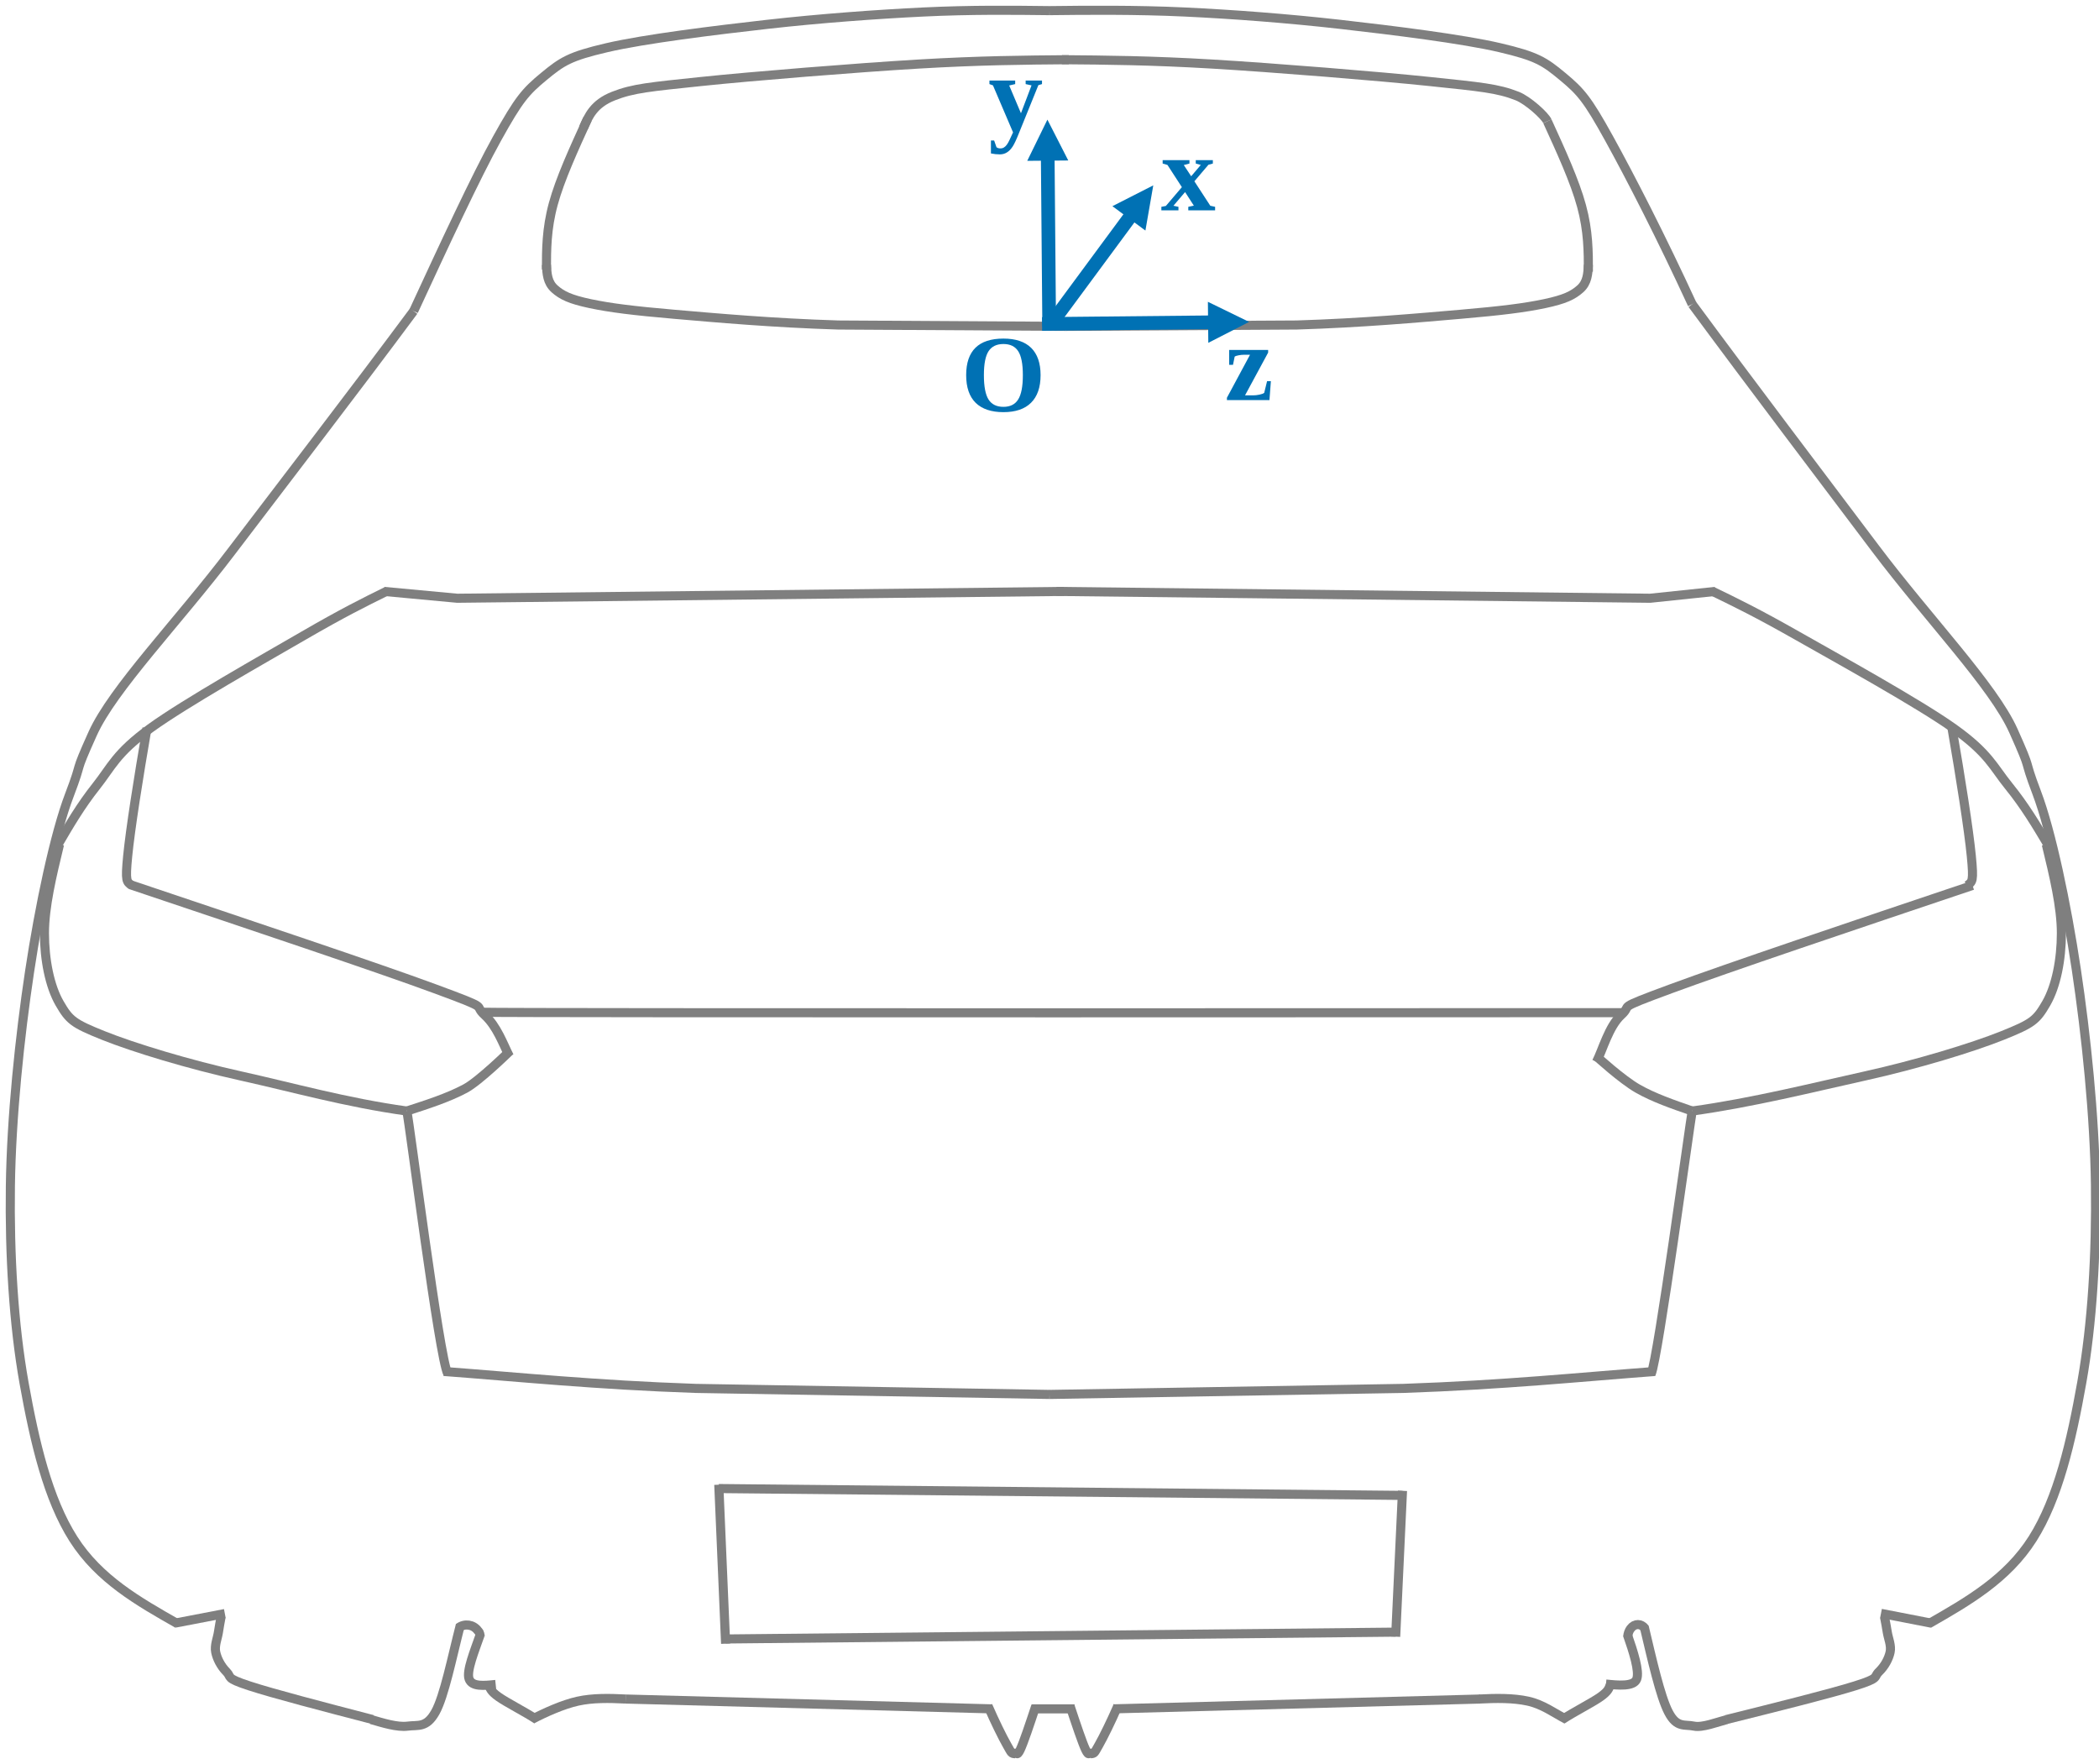
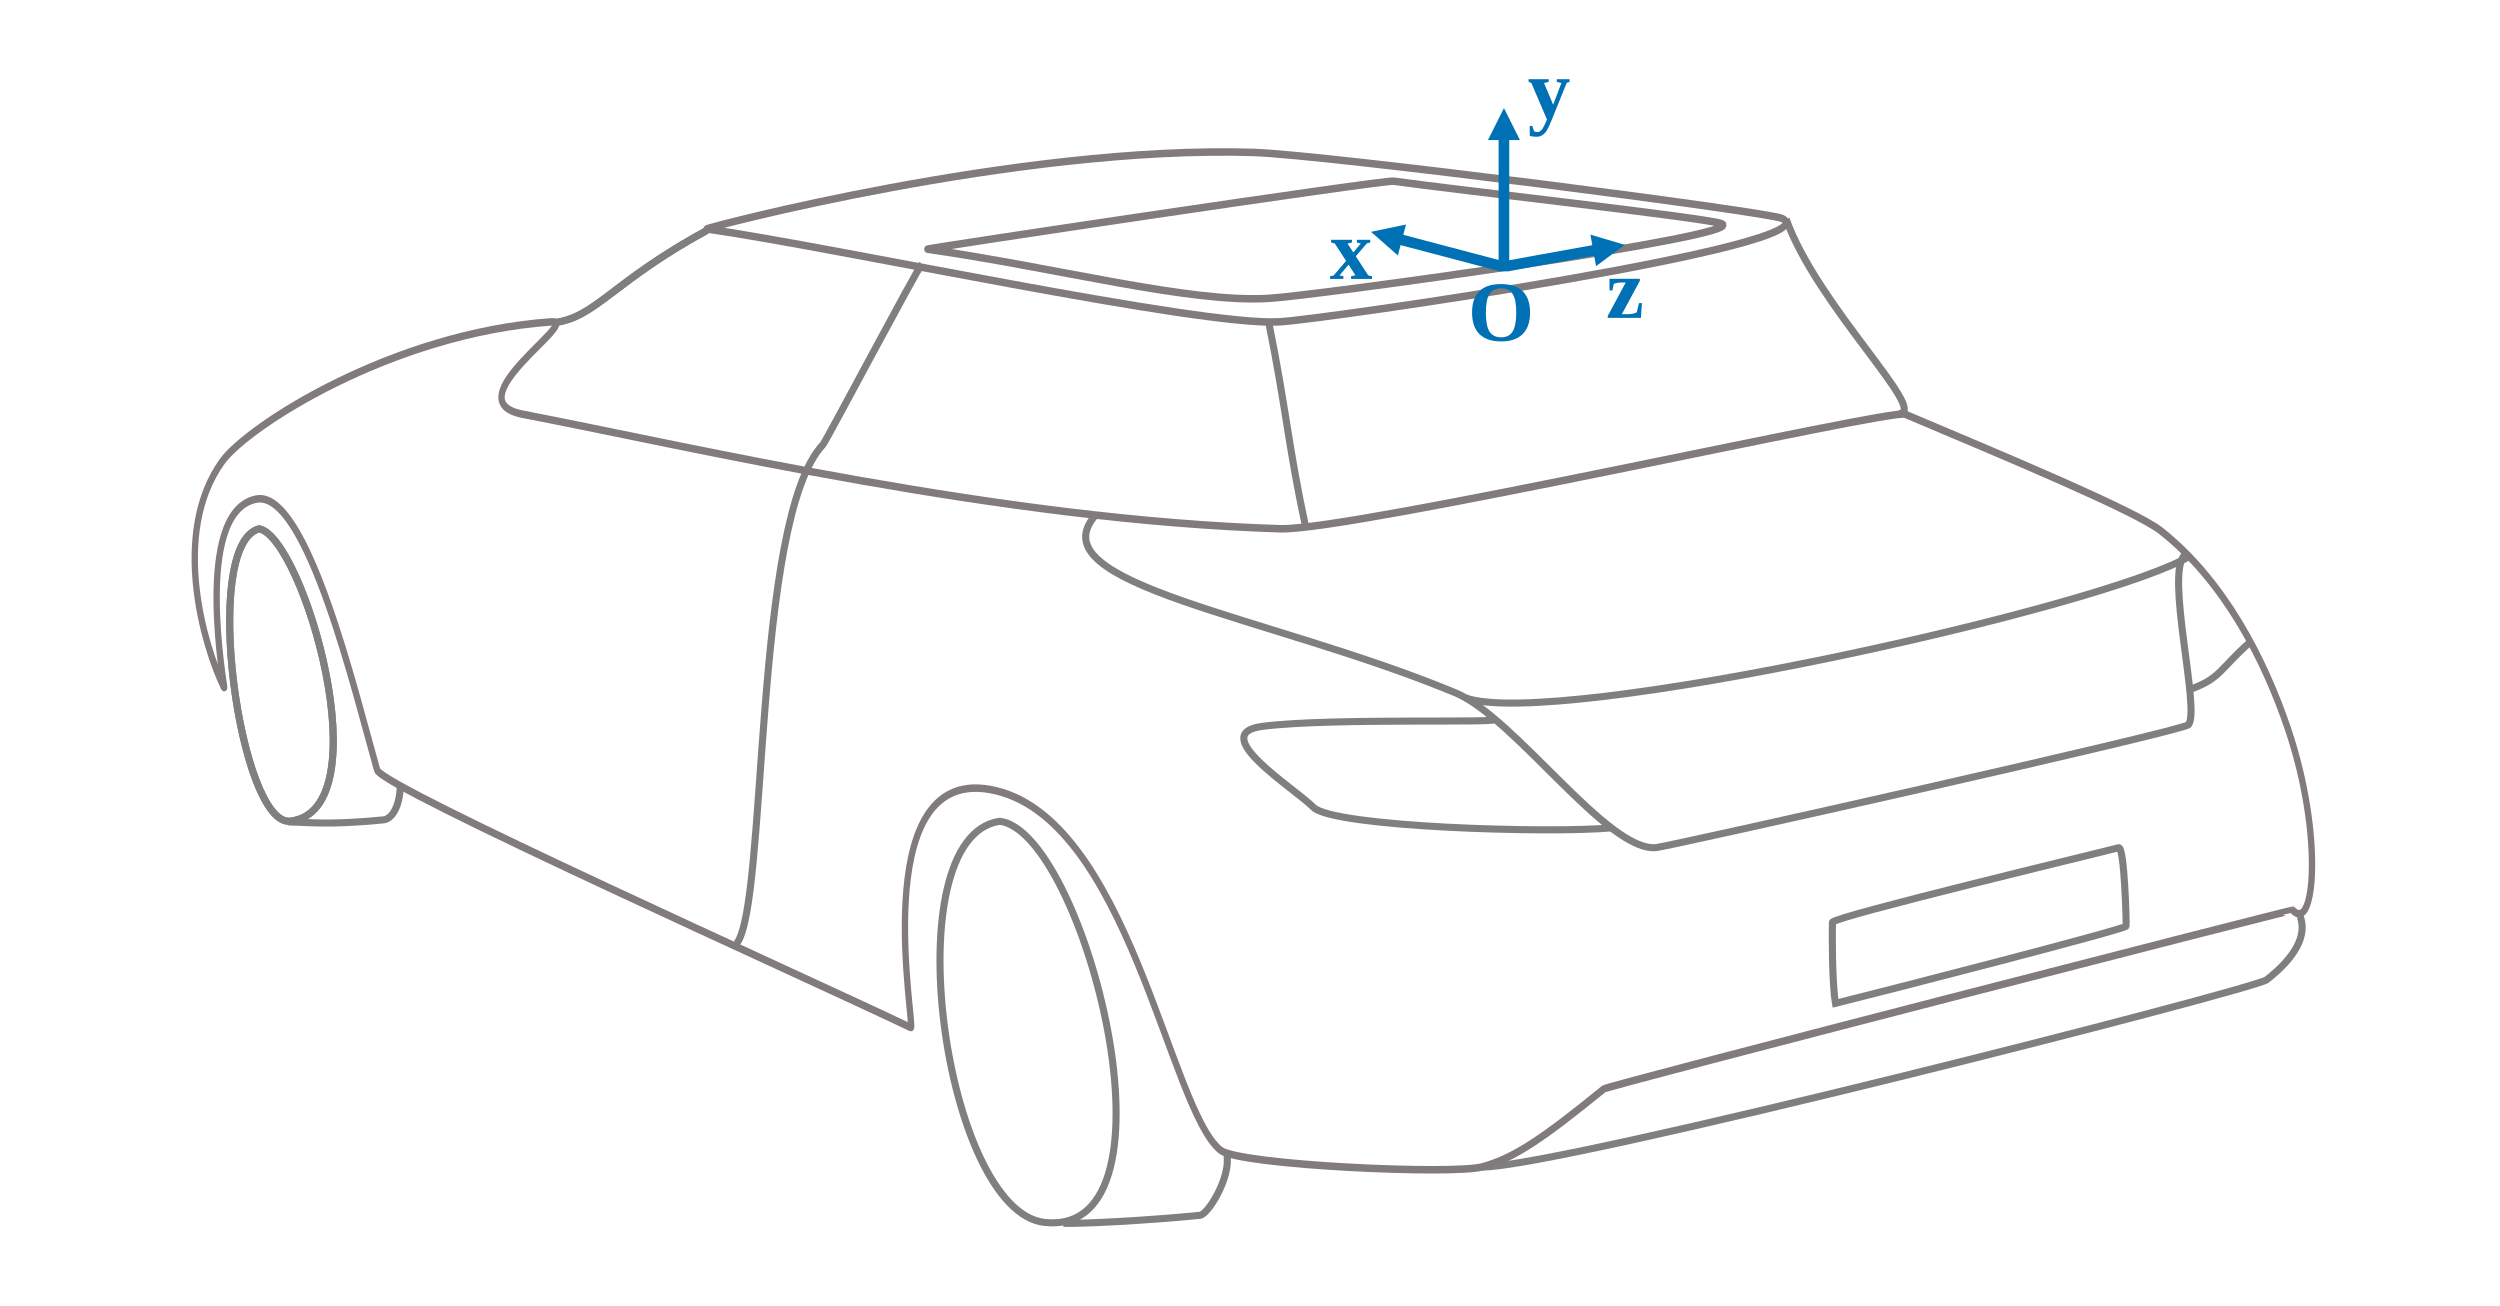
- <svg xmlns="http://www.w3.org/2000/svg" width="100%" height="100%" viewBox="0 0 307 258" version="1.1" xml:space="preserve" style="fill-rule:evenodd;clip-rule:evenodd;stroke-miterlimit:8;">
-   <g transform="matrix(1,0,0,1,-420,-247)">
-     <path d="M445.994,484.5C440.243,481.233 434.491,477.967 430.747,472.1C427.002,466.233 425.062,457.9 423.524,449.3C421.986,440.7 421.384,430.533 421.518,420.5C421.652,410.467 422.889,398.633 424.327,389.1C425.764,379.567 428.005,368.9 430.145,363.3C432.285,357.7 430.613,360.833 433.555,354.3C436.498,347.767 445.994,338 453.818,327.7C461.642,317.4 471.74,304.3 480.5,292.5" style="fill:none;stroke:rgb(127,127,127);stroke-width:1.33px;" />
-     <path d="M480.5,292.5C485.026,282.718 489.553,272.935 492.726,267.216C495.9,261.497 496.869,260.394 499.541,258.186C502.213,255.979 503.316,255.243 508.761,253.973C514.206,252.702 524.495,251.431 532.211,250.561C539.928,249.692 548.179,249.09 555.06,248.755C561.942,248.421 568.222,248.488 573.5,248.555" style="fill:none;stroke:rgb(127,127,127);stroke-width:1.33px;" />
-     <g transform="matrix(1,0,0,1,2.42253,-28.7676)">
-       <path d="M573.5,323.5L540.188,323.304C530.646,323.011 522.301,322.261 516.251,321.739C510.2,321.217 506.809,320.793 503.883,320.174C500.958,319.554 499.761,318.967 498.697,318.022C497.633,317.076 497.567,315.788 497.5,314.5" style="fill:none;stroke:rgb(127,127,127);stroke-width:1.33px;" />
+ <svg xmlns="http://www.w3.org/2000/svg" width="100%" height="100%" viewBox="0 0 469 245" version="1.1" xml:space="preserve" style="fill-rule:evenodd;clip-rule:evenodd;stroke-miterlimit:8;">
+   <g transform="matrix(1,0,0,1,-540,-350)">
+     <g transform="matrix(1,0,0,1,-1.13687e-13,35.6323)">
+       <g id="arrow-black">
+             </g>
+       <g transform="matrix(1,0,0,1,120,67.3677)">
+         <path d="M523.881,307.549C531.829,306.563 534.301,300.155 552.584,290.264" style="fill:none;stroke:rgb(127,127,127);stroke-width:1.33px;" />
+       </g>
+       <g transform="matrix(1,0,0,1,120,67.3677)">
+         <path d="M523.881,307.549C531.829,306.563 535.237,299.583 553.52,289.692" style="fill:none;stroke:rgb(127,127,127);stroke-width:1.33px;" />
+       </g>
+       <g transform="matrix(1,0,0,1,120,67.3677)">
+         <path d="M665.002,346.132C661.697,330.923 661.331,323.868 658.028,307.549" style="fill:none;stroke:rgb(127,127,127);stroke-width:1.33px;" />
+       </g>
+       <g transform="matrix(1,0,0,1,231.46,197.642)">
+         <path d="M586.524,335.658C600.358,335.875 731.416,302.361 733.768,300.531C739.058,296.415 741.388,292.25 740.059,288.664" style="fill:none;stroke:rgb(127,127,127);stroke-width:1.33px;" />
+       </g>
+       <g transform="matrix(1,0,0,1,231.46,197.642)">
+         <path d="M446.716,293.754C452.584,286.544 449.688,214.196 462.929,200.13C463.474,199.55 480.833,166.74 481.439,166.362" style="fill:none;stroke:rgb(127,127,127);stroke-width:1.33px;" />
+       </g>
+       <g transform="matrix(1,0,0,1,231.46,197.642)">
+         <path d="M718.405,220.842C714.656,224.163 721.384,249.969 719.089,252.684C718.091,253.865 622.027,275.406 619.317,275.724C610.235,276.789 592.829,251.356 581.54,246.679C546.476,232.15 502.789,226.402 514.011,213.418" style="fill:none;stroke:rgb(127,127,127);stroke-width:1.33px;" />
+       </g>
+       <g transform="matrix(1,0,0,1,231.46,197.642)">
+         <path d="M583.506,247.666C600.464,253.616 704.289,230.464 719.579,220.91" style="fill:none;stroke:rgb(127,127,127);stroke-width:1.33px;" />
+       </g>
+       <g transform="matrix(1,0,0,1,231.46,197.642)">
+         <path d="M652.883,304.953C652.231,301.341 652.242,291.75 652.307,289.749C652.34,288.721 703.106,276.55 705.987,275.757C707.104,275.449 707.469,290.265 707.397,290.469C707.183,291.077 662.076,302.671 652.883,304.953Z" style="fill:none;stroke:rgb(127,127,127);stroke-width:1.33px;" />
+       </g>
+       <g transform="matrix(1,0,0,1,231.46,197.642)">
+         <path d="M730.547,237.283C725.042,242.155 725.089,243.997 719.579,245.985" style="fill:none;stroke:rgb(127,127,127);stroke-width:1.33px;" />
+       </g>
+       <g transform="matrix(1,0,0,1,231.46,197.642)">
+         <path d="M588.387,251.594C592.862,252.505 558.279,251.309 545.35,252.994C534.808,254.368 551.294,264.525 554.937,268.177C558.657,271.906 599.189,273.087 610.827,272.039" style="fill:none;stroke:rgb(127,127,127);stroke-width:1.33px;" />
+       </g>
+       <g transform="matrix(1,0,0,1,231.46,197.642)">
+         <path d="M508.036,346.23C512.173,346.291 523.338,345.723 533.639,344.723C535.179,344.574 539.431,337.623 538.718,333.412" style="fill:none;stroke:rgb(127,127,127);stroke-width:1.33px;" />
+       </g>
+       <g transform="matrix(1,0,0,1,86.0608,122.336)">
+         <path d="M508.036,346.23C512.173,346.291 515.562,346.841 525.864,345.841C527.404,345.692 528.925,343.5 529.045,339.393" style="fill:none;stroke:rgb(127,127,127);stroke-width:1.33px;" />
+       </g>
+       <g transform="matrix(1,0,0,1,57.8686,156.654)">
+         <path d="M530.724,256.918C519.645,259.96 527.201,312.928 536.63,311.764C554.017,309.618 538.935,258.276 530.724,256.918Z" style="fill:none;stroke:rgb(127,127,127);stroke-width:1.33px;" />
+       </g>
+       <g transform="matrix(1,0,0,1,57.8686,156.654)">
+         <path d="M530.724,256.918C519.645,259.96 527.201,312.928 536.63,311.764C554.017,309.618 538.935,258.276 530.724,256.918Z" style="fill:none;stroke:rgb(127,127,127);stroke-width:1.33px;" />
+       </g>
+       <g transform="matrix(1,0,0,1,205.707,211.519)">
+         <path d="M521.817,256.918C501.614,259.96 511.434,330.284 530.33,332.185C557.285,334.895 537.631,258.711 521.817,256.918Z" style="fill:none;stroke:rgb(127,127,127);stroke-width:1.33px;" />
+       </g>
+       <g transform="matrix(1,0,0,1,120,67.3677)">
+         <path d="M776.23,324.581C782.093,324.463 760.778,304.232 755.078,288.084" style="fill:none;stroke:rgb(127,127,127);stroke-width:1.33px;" />
+       </g>
+       <g id="arrow-black1" transform="matrix(-0.843561,0,0,1,1167,-13.5646)">
+         <path d="M413.544,546.823C420.064,548.363 467.496,546.518 471.788,543.741C483.272,536.311 492.313,480.525 523.25,476.016C550.773,472.004 539.572,521.174 540.721,520.71C564.677,511.042 658.285,475.695 659.406,472.382C664.123,458.444 675.007,419.61 686.329,421.569C700.56,424.03 693.126,457.498 693.43,456.97C698.015,449.004 705.299,427.892 693.842,414.477C688.273,407.956 656.243,390.423 620.656,388.314C613.842,387.911 642.638,403.092 627.048,405.638C588.607,411.915 520.545,425.509 458.567,427.13C442.802,427.542 322.575,404.576 319.596,405.638C297.703,413.443 268.397,423.739 262.717,427.518C248.758,436.806 239.735,451.464 234.414,464.78C226.526,484.521 228.508,503.154 233.381,498.69C233.546,498.539 385.653,531.563 386.615,532.224C400.031,541.428 406.424,545.141 413.544,546.823Z" style="fill:none;stroke:rgb(129,123,123);stroke-width:1.41px;stroke-linejoin:round;stroke-miterlimit:1.5;" />
+       </g>
+       <g id="arrow-black2" transform="matrix(-0.843561,0,0,1,1167,-13.5646)">
+         <path d="M458.697,388.307C476.445,389.184 557.138,374.384 586.101,370.879C586.808,370.793 516.986,355.154 464.537,356.526C448.771,356.938 349.776,367.685 346.894,368.924C335.303,373.905 448.153,387.786 458.697,388.307Z" style="fill:none;stroke:rgb(129,123,123);stroke-width:1.41px;stroke-linejoin:round;stroke-miterlimit:1.5;" />
+         <path d="M461.172,383.912C478.92,384.789 508.073,378.182 537.035,374.677C537.742,374.592 435.539,361.656 433.341,361.92C420.133,363.508 363.276,368.829 360.307,369.913C354.186,372.147 450.628,383.391 461.172,383.912Z" style="fill:none;stroke:rgb(129,123,123);stroke-width:1.41px;stroke-linejoin:round;stroke-miterlimit:1.5;" />
+       </g>
    </g>
-     <g transform="matrix(1,0,0,1,2.42254,-29.0704)">
-       <path d="M503.5,293.5C501.5,297.883 499.5,302.233 498.5,305.9C497.5,309.567 497.5,312.617 497.5,315.5" style="fill:none;stroke:rgb(127,127,127);stroke-width:1.33px;" />
-     </g>
-     <g transform="matrix(1,0,0,1,1.8169,-28.7676)">
-       <path d="M503.5,294.5C504.267,292.727 505.033,290.954 507.9,289.819C510.767,288.684 513.267,288.472 520.7,287.692C528.133,286.911 543.533,285.67 552.5,285.138C561.467,284.607 567.983,284.553 574.5,284.5" style="fill:none;stroke:rgb(127,127,127);stroke-width:1.33px;" />
-     </g>
-     <path d="M445.603,484.397L452.884,482.998" style="fill:none;stroke:rgb(127,127,127);stroke-width:1.33px;" />
-     <path d="M474.5,498.5C467.258,496.616 460.016,494.733 456.452,493.569C452.889,492.404 453.935,492.336 453.118,491.514C452.3,490.692 451.744,489.596 451.548,488.637C451.352,487.678 451.81,486.616 451.94,485.76C452.071,484.904 452.202,484.202 452.333,483.5" style="fill:none;stroke:rgb(127,127,127);stroke-width:1.33px;" />
-     <path d="M487.331,484.67C486.123,489.359 484.978,495.114 483.664,497.441C482.35,499.769 481.142,499.263 479.615,499.465C478.088,499.667 475.886,498.964 474.279,498.5" style="fill:none;stroke:rgb(127,127,127);stroke-width:1.33px;" />
-     <g transform="matrix(1,0,0,1,0.769162,0.170152)">
-       <path d="M486.303,484.898C487.188,484.237 488.441,484.418 489.102,485.303C489.301,485.569 489.363,485.45 489.479,486.21" style="fill:none;stroke:rgb(127,127,127);stroke-width:1.33px;" />
-     </g>
-     <path d="M490.248,486.05C489.385,488.519 488.183,491.438 488.615,492.583C489.047,493.727 490.773,493.547 492.5,493.368" style="fill:none;stroke:rgb(127,127,127);stroke-width:1.33px;" />
-     <path d="M498.5,498.5C496.7,497.327 494.067,496 492.9,495.167C491.733,494.333 491.7,493.932 491.5,493.5" style="fill:none;stroke:rgb(127,127,127);stroke-width:1.33px;" />
-     <path d="M497.83,498.46C499.673,497.493 502.348,496.286 504.515,495.81C506.682,495.334 509.084,495.374 511.509,495.5" style="fill:none;stroke:rgb(127,127,127);stroke-width:1.33px;" />
-     <path d="M565.048,496.938L511.5,495.5" style="fill:none;stroke:rgb(127,127,127);stroke-width:1.33px;" />
-     <path d="M564.5,496.5C565.5,498.799 566.633,501.098 567.3,502.265C567.967,503.431 567.9,503.466 568.5,503.5" style="fill:none;stroke:rgb(127,127,127);stroke-width:1.33px;" />
-     <path d="M571.5,496.5C570.603,499.198 569.706,501.896 569.206,502.938C568.706,503.98 568.603,503.367 568.5,502.754" style="fill:none;stroke:rgb(127,127,127);stroke-width:1.33px;" />
-     <path d="M494.5,401.5C493.593,399.719 492.687,397.098 490.874,395.452C489.06,393.805 492.183,394.78 483.621,391.621C475.059,388.462 456.809,382.367 439.03,376.386" style="fill:none;stroke:rgb(127,127,127);stroke-width:1.33px;" />
-     <path d="M439.242,376.5C438.537,375.927 438.302,376.009 438.678,372.175C439.054,368.342 440.23,360.855 441.5,353.5" style="fill:none;stroke:rgb(127,127,127);stroke-width:1.33px;" />
-     <path d="M428.5,370.5C430.153,367.669 431.806,364.839 434.054,362.008C436.302,359.178 436.93,357.189 441.988,353.516C447.045,349.843 458.649,343.306 464.401,339.97C470.153,336.634 473.327,335.067 476.5,333.5" style="fill:none;stroke:rgb(127,127,127);stroke-width:1.33px;" />
-     <g transform="matrix(1.02185,0,0,1,-10.4128,0)">
-       <path d="M476.17,333.5L486.658,334.5L573.5,333.5" style="fill:none;stroke:rgb(127,127,127);stroke-width:1.33px;" />
-     </g>
-     <path d="M428.708,370.5C427.604,375.061 426.5,379.623 426.5,383.495C426.5,387.367 427.27,391.239 428.708,393.733C430.147,396.227 430.716,396.687 435.132,398.459C439.548,400.231 447.645,402.692 455.206,404.365C462.768,406.039 470.634,408.27 479.5,409.5" style="fill:none;stroke:rgb(127,127,127);stroke-width:1.33px;" />
-     <path d="M479.5,409.5C482.521,408.526 485.542,407.551 488.042,406.218C490.092,405.125 494.5,400.796 494.5,400.796" style="fill:none;stroke:rgb(127,127,127);stroke-width:1.33px;" />
-     <g transform="matrix(1,0,0,1,9.00687,-24.9029)">
-       <path d="M648.488,420.014C648.488,420.014 483.606,420.093 481.716,419.953" style="fill:none;stroke:rgb(127,127,127);stroke-width:1.33px;" />
-     </g>
-     <path d="M485.5,447.95C484.25,445.704 479.917,411.254 479.5,409.5" style="fill:none;stroke:rgb(127,127,127);stroke-width:1.33px;" />
-     <g transform="matrix(-1,-8.74228e-08,-8.74228e-08,1,726.5,291.5)">
-       <path d="M24.411,193C18.679,189.723 12.947,186.446 9.215,180.561C5.483,174.676 3.55,166.317 2.017,157.69C0.484,149.063 -0.115,138.865 0.018,128.8C0.151,118.736 1.384,106.866 2.817,97.303C4.25,87.739 6.483,77.04 8.615,71.422C10.748,65.805 9.082,68.948 12.014,62.394C14.947,55.84 24.377,46.11 32.208,35.711C40.039,25.312 50.269,11.837 59,0" style="fill:none;stroke:rgb(127,127,127);stroke-width:1.33px;" />
-     </g>
-     <g transform="matrix(-1,-8.74228e-08,-8.74228e-08,1,667.5,248.5)">
-       <path d="M-0,43C4.507,33.218 9.014,24.435 12.174,18.716C15.334,12.998 16.299,11.894 18.96,9.686C21.621,7.479 22.718,6.743 28.14,5.472C33.562,4.202 43.807,2.931 51.49,2.061C59.174,1.192 67.157,0.59 74.242,0.255C81.327,-0.079 88.745,-0.012 94,0.055" style="fill:none;stroke:rgb(127,127,127);stroke-width:1.33px;" />
-     </g>
-     <g transform="matrix(-1,-8.74228e-08,-8.74228e-08,1,652.317,285.732)">
-       <path d="M76.394,9L42.688,8.804C33.146,8.511 24.801,7.761 18.751,7.239C12.7,6.717 9.309,6.293 6.383,5.674C3.458,5.054 2.261,4.467 1.197,3.522C0.133,2.576 0.066,1.288 0,0" style="fill:none;stroke:rgb(127,127,127);stroke-width:1.33px;" />
-     </g>
-     <g transform="matrix(-1,-8.74228e-08,-8.74228e-08,1,652.317,264.732)">
-       <path d="M6,0C4,4.383 2,8.733 1,12.4C0,16.067 0,19.117 0,22" style="fill:none;stroke:rgb(127,127,127);stroke-width:1.33px;" />
-     </g>
-     <g transform="matrix(-1,-8.74228e-08,-8.74228e-08,1,646.317,255.732)">
-       <path d="M-0,9C0.35,8.19 2.843,5.935 4.4,5.319C7.267,4.184 9.767,3.972 17.2,3.191C24.633,2.411 40.033,1.17 49,0.638C57.967,0.106 64.483,0.053 71,0" style="fill:none;stroke:rgb(127,127,127);stroke-width:1.33px;" />
-     </g>
-     <g transform="matrix(-1,-8.74228e-08,-8.74228e-08,1,701.5,483.5)">
-       <path d="M-1.013,0.911L6.385,-0.529" style="fill:none;stroke:rgb(127,127,127);stroke-width:1.33px;" />
-     </g>
-     <g transform="matrix(-1,-8.74228e-08,-8.74228e-08,1,696.5,483.5)">
-       <path d="M24,15C16.443,13.116 8.886,11.233 5.168,10.069C1.449,8.904 2.541,8.836 1.688,8.014C0.835,7.192 0.255,6.096 0.05,5.137C-0.155,4.178 0.323,3.116 0.46,2.26C0.596,1.404 0.733,0.702 0.869,0" style="fill:none;stroke:rgb(127,127,127);stroke-width:1.33px;" />
-     </g>
-     <g transform="matrix(-1,-8.74228e-08,-8.74228e-08,1,672.5,485.5)">
-       <path d="M12.009,-0.548C10.894,4.141 9.672,9.614 8.459,11.941C7.246,14.269 6.115,13.67 4.721,13.965C3.522,14.219 1.32,13.371 -0.074,13" style="fill:none;stroke:rgb(127,127,127);stroke-width:1.33px;" />
-     </g>
-     <g transform="matrix(-1,-8.74228e-08,-8.74228e-08,1,661.056,484.609)">
-       <path d="M0.441,0.583C1.028,-0.196 1.978,-0.194 2.563,0.588C2.803,0.91 2.954,1.331 2.991,1.782" style="fill:none;stroke:rgb(127,127,127);stroke-width:1.33px;" />
-     </g>
-     <g transform="matrix(-1,-8.74228e-08,-8.74228e-08,1,659.5,486.5)">
-       <path d="M1.469,-0.391C0.605,2.078 -0.317,4.938 0.115,6.083C0.546,7.227 2.887,6.988 4.614,6.809" style="fill:none;stroke:rgb(127,127,127);stroke-width:1.33px;" />
-     </g>
-     <g transform="matrix(-1,-8.74228e-08,-8.74228e-08,1,655.5,493.5)">
-       <path d="M7,5C5.2,3.827 2.567,2.5 1.4,1.667C0.233,0.833 0.2,0.432 0,0" style="fill:none;stroke:rgb(127,127,127);stroke-width:1.33px;" />
-     </g>
-     <g transform="matrix(-1,-8.74228e-08,-8.74228e-08,1,649.5,495.5)">
-       <path d="M0.366,3C2.209,2.033 3.848,0.786 6.015,0.31C8.182,-0.166 10.729,-0.126 13.154,0" style="fill:none;stroke:rgb(127,127,127);stroke-width:1.33px;" />
-     </g>
-     <g transform="matrix(-1,-8.74228e-08,-8.74228e-08,1,636.5,495.5)">
-       <path d="M53.654,1.438L0,0" style="fill:none;stroke:rgb(127,127,127);stroke-width:1.33px;" />
-     </g>
-     <g transform="matrix(-1,-8.74228e-08,-8.74228e-08,1,583.5,496.5)">
-       <path d="M0,0C1,2.299 2.133,4.598 2.8,5.765C3.467,6.931 3.4,6.966 4,7" style="fill:none;stroke:rgb(127,127,127);stroke-width:1.33px;" />
-     </g>
-     <g transform="matrix(-1,-8.74228e-08,-8.74228e-08,1,579.5,496.5)">
-       <path d="M3,0C2.103,2.698 1.206,5.395 0.706,6.438C0.206,7.48 0.103,6.867 0,6.254" style="fill:none;stroke:rgb(127,127,127);stroke-width:1.33px;" />
-     </g>
-     <g transform="matrix(-1,-8.74228e-08,-8.74228e-08,1,576.567,496.5)">
-       <path d="M-0.577,0.438L5.642,0.438" style="fill:none;stroke:rgb(127,127,127);stroke-width:1.33px;" />
-     </g>
-     <g transform="matrix(-1,-8.74228e-08,-8.74228e-08,1,708.5,376.5)">
-       <path d="M55,25.824C54.093,24.043 53.187,20.598 51.374,18.952C49.56,17.305 52.683,18.28 44.121,15.121C35.559,11.962 17.779,5.981 0,0" style="fill:none;stroke:rgb(127,127,127);stroke-width:1.33px;" />
-     </g>
-     <g transform="matrix(-1,-8.74228e-08,-8.74228e-08,1,708.5,353.5)">
-       <path d="M0.742,23C0.037,22.427 -0.198,22.509 0.178,18.675C0.554,14.842 1.73,7.355 3,0" style="fill:none;stroke:rgb(127,127,127);stroke-width:1.33px;" />
-     </g>
-     <g transform="matrix(-1,-8.74228e-08,-8.74228e-08,1,719.5,333.5)">
-       <path d="M0,37C1.687,34.169 3.375,31.339 5.669,28.508C7.964,25.678 8.605,23.689 13.769,20.016C18.932,16.343 30.777,9.806 36.649,6.47C42.521,3.134 45.76,1.567 49,0" style="fill:none;stroke:rgb(127,127,127);stroke-width:1.33px;" />
-     </g>
-     <g transform="matrix(-1,-8.74228e-08,-8.74228e-08,1,671.5,333.5)">
-       <path d="M0.623,-0L10.158,1L97,0" style="fill:none;stroke:rgb(127,127,127);stroke-width:1.33px;" />
-     </g>
-     <g transform="matrix(-1,-8.74228e-08,-8.74228e-08,1,721.5,370.5)">
-       <path d="M2.208,0C1.104,4.561 0,9.123 0,12.995C0,16.867 0.77,20.739 2.208,23.233C3.647,25.727 4.216,26.187 8.632,27.959C13.048,29.731 21.145,32.192 28.706,33.865C36.268,35.539 45.134,37.77 54,39" style="fill:none;stroke:rgb(127,127,127);stroke-width:1.33px;" />
-     </g>
-     <g transform="matrix(-1,-8.74228e-08,-8.74228e-08,1,667.5,401.5)">
-       <path d="M-0,8C2.819,7.026 5.639,6.051 7.972,4.718C10.306,3.385 14,0 14,0" style="fill:none;stroke:rgb(127,127,127);stroke-width:1.33px;" />
-     </g>
-     <g transform="matrix(-1,-8.74228e-08,-8.74228e-08,1,661.5,447.95)">
-       <path d="M88,3L36.27,2.118C21.604,1.618 10.262,0.45 -0.54,-0.359" style="fill:none;stroke:rgb(127,127,127);stroke-width:1.33px;" />
-     </g>
-     <g transform="matrix(1,-8.74228e-08,8.74228e-08,1,485.5,447.95)">
-       <path d="M88,3L36.27,2.118C21.604,1.618 10.262,0.45 -0.54,-0.359" style="fill:none;stroke:rgb(127,127,127);stroke-width:1.33px;" />
-     </g>
-     <g transform="matrix(-1,-8.74228e-08,-8.74228e-08,1,667.5,409.5)">
-       <path d="M6,38.45C5,36.204 0.333,1.754 0,0" style="fill:none;stroke:rgb(127,127,127);stroke-width:1.33px;" />
-     </g>
-     <g transform="matrix(1,0,0,1,1.62917,40.2158)">
-       <path d="M523.5,424.5L623.5,425.5" style="fill:none;stroke:rgb(127,127,127);stroke-width:1.33px;" />
-     </g>
-     <g transform="matrix(1,0,0,1,1.62917,40.2158)">
-       <path d="M524.5,446.5L622.5,445.5" style="fill:none;stroke:rgb(127,127,127);stroke-width:1.33px;" />
-     </g>
-     <g transform="matrix(1,0,0,1,1.62917,40.2158)">
-       <path d="M622.5,446.164L623.5,424.832" style="fill:none;stroke:rgb(127,127,127);stroke-width:1.33px;" />
-     </g>
-     <g transform="matrix(1,0,0,1,1.62917,40.2158)">
-       <path d="M524.5,447.189L523.5,423.937" style="fill:none;stroke:rgb(127,127,127);stroke-width:1.33px;" />
-     </g>
-     <g id="Coordinate-system" transform="matrix(1,0,0,1,-261.914,-54.8486)">
-       <g transform="matrix(1,0,0,1,851.713,332.613)">
+     <g id="Coordinate-system" transform="matrix(1,0,0,1,-9.23026,50.9579)">
+       <g id="arrow-blue" transform="matrix(0.796678,-0.277306,-0.328733,-0.944423,241.577,1119.46)">
+         <g transform="matrix(-0.646174,0.838379,0.993857,0.545088,1009.88,199.177)">
+           <path d="M320.163,136.913L326.858,137.33L322.507,142.436L320.163,136.913Z" style="fill:rgb(0,113,180);" />
+           <path d="M303.601,147.202C303.601,147.202 313.043,143.194 322.44,139.205" style="fill:none;stroke:rgb(0,113,180);stroke-width:2px;stroke-linejoin:round;stroke-miterlimit:1.5;" />
+         </g>
+         <g transform="matrix(1.00444,-0.531098,-0.629591,-0.84731,745.65,820.072)">
+           <path d="M320.163,136.913L326.858,137.33L322.507,142.436L320.163,136.913Z" style="fill:rgb(0,113,180);" />
+           <path d="M306.354,146.09C306.354,146.09 313.043,143.194 322.44,139.205" style="fill:none;stroke:rgb(0,113,180);stroke-width:2px;stroke-linejoin:round;stroke-miterlimit:1.5;" />
+         </g>
+       </g>
+       <g transform="matrix(0.999999,-6.57e-28,-9.7202e-28,1,539.444,196.818)">
+         <g id="arrow-blue1">
+           <g>
+             <path d="M288.925,128.5L291.925,122.5L294.925,128.5L288.925,128.5Z" style="fill:rgb(0,113,180);" />
+             <path d="M291.925,153.129L291.925,127.3" style="fill:none;stroke:rgb(0,113,180);stroke-width:2px;stroke-linejoin:round;stroke-miterlimit:1.5;" />
+           </g>
+         </g>
+       </g>
+       <g transform="matrix(1,0,0,1,835.838,321.244)">
+         <text x="0px" y="0px" style="font-family:'TimesNewRomanPS-BoldMT', 'Times New Roman';font-weight:700;font-size:16px;fill:rgb(0,113,180);">y</text>
+       </g>
+       <g transform="matrix(1.11514,0,0,1.11514,850.525,358.679)">
+         <text x="0px" y="0px" style="font-family:'TimesNewRomanPS-BoldMT', 'Times New Roman';font-weight:700;font-size:14.348px;fill:rgb(0,113,180);">z</text>
+       </g>
+       <g transform="matrix(1,0,0,1,798.692,351.374)">
        <text x="0px" y="0px" style="font-family:'TimesNewRomanPS-BoldMT', 'Times New Roman';font-weight:700;font-size:16px;fill:rgb(0,113,180);">x</text>
      </g>
-       <g transform="matrix(1.11514,0,0,1.11514,861.05,360.371)">
-         <text x="0px" y="0px" style="font-family:'TimesNewRomanPS-BoldMT', 'Times New Roman';font-weight:700;font-size:14.348px;fill:rgb(0,113,180);">z</text>
-       </g>
-       <g transform="matrix(1,0,0,1,826.473,320.976)">
-         <text x="0px" y="0px" style="font-family:'TimesNewRomanPS-BoldMT', 'Times New Roman';font-weight:700;font-size:16px;fill:rgb(0,113,180);">y</text>
-       </g>
-       <g transform="matrix(1.12889,0,0,1.12889,822.45,361.971)">
+       <g transform="matrix(1.12889,0,0,1.12889,824.614,362.936)">
        <text x="0px" y="0px" style="font-family:'TimesNewRomanPS-BoldMT', 'Times New Roman';font-weight:700;font-size:14.173px;fill:rgb(0,113,180);">O</text>
-       </g>
-       <g id="arrow-blue" transform="matrix(-0.843561,0,0,1,1351.77,-157.396)">
-         <g transform="matrix(-1.18545,0,0,1,794.08,459.244)">
-           <path d="M150.244,23.524L153.193,17.499L156.244,23.473L150.244,23.524Z" style="fill:rgb(0,113,180);" />
-           <path d="M153.453,47.732C153.453,47.732 153.307,30.827 153.234,22.299" style="fill:none;stroke:rgb(0,113,180);stroke-width:2px;stroke-linejoin:round;stroke-miterlimit:1.5;" />
-         </g>
-       </g>
-       <g id="arrow-blue1" transform="matrix(-0.843561,0,0,1,1351.77,-157.396)">
-         <g transform="matrix(-1.18545,0,0,1,794.08,459.244)">
-           <path d="M162.7,30.157L168.677,27.112L167.527,33.721L162.7,30.157Z" style="fill:rgb(0,113,180);" />
-           <path d="M153.453,47.732C153.453,47.732 161.419,36.943 165.826,30.974" style="fill:none;stroke:rgb(0,113,180);stroke-width:2px;stroke-linejoin:round;stroke-miterlimit:1.5;" />
-         </g>
-       </g>
-       <g id="arrow-blue2" transform="matrix(-0.843561,0,0,1,1351.71,-157.743)">
-         <g transform="matrix(-1.18545,0,0,1,794.007,459.591)">
-           <path d="M176.665,44.143L182.695,47.083L176.725,50.143L176.665,44.143Z" style="fill:rgb(0,113,180);" />
-           <path d="M152.411,47.385C152.411,47.385 169.355,47.216 177.895,47.131" style="fill:none;stroke:rgb(0,113,180);stroke-width:2px;stroke-linejoin:round;stroke-miterlimit:1.5;" />
-         </g>
      </g>
    </g>
  </g>
</svg>
